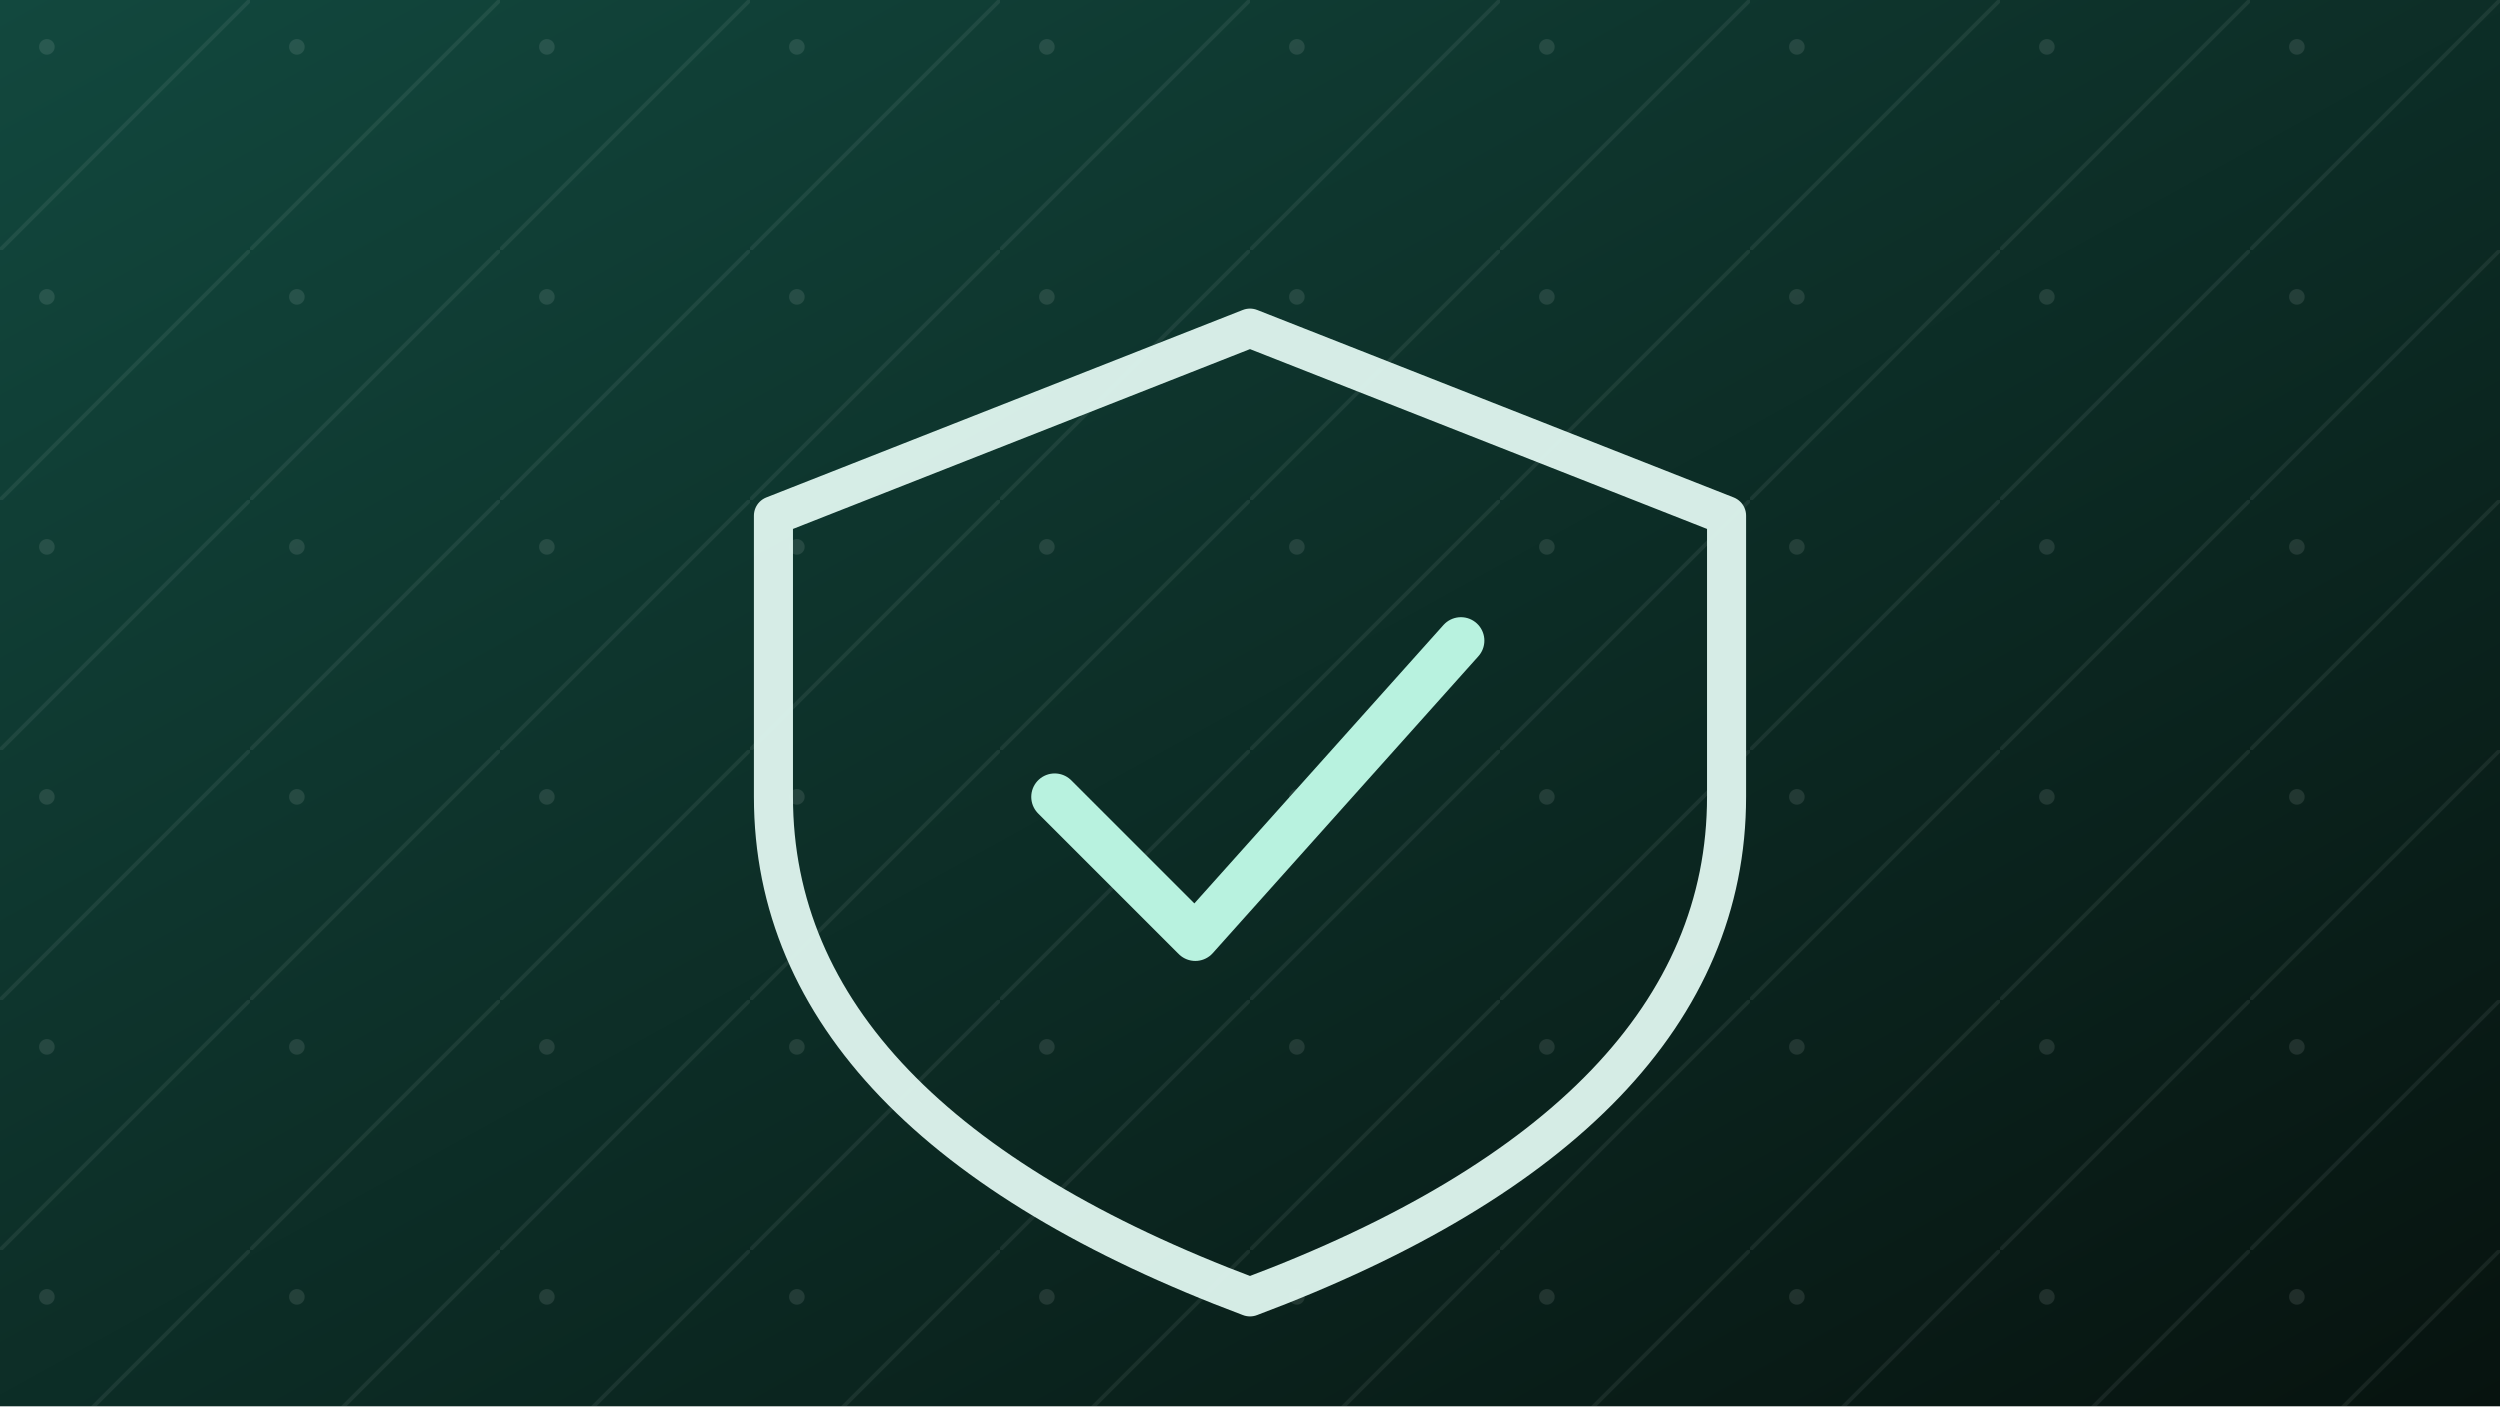
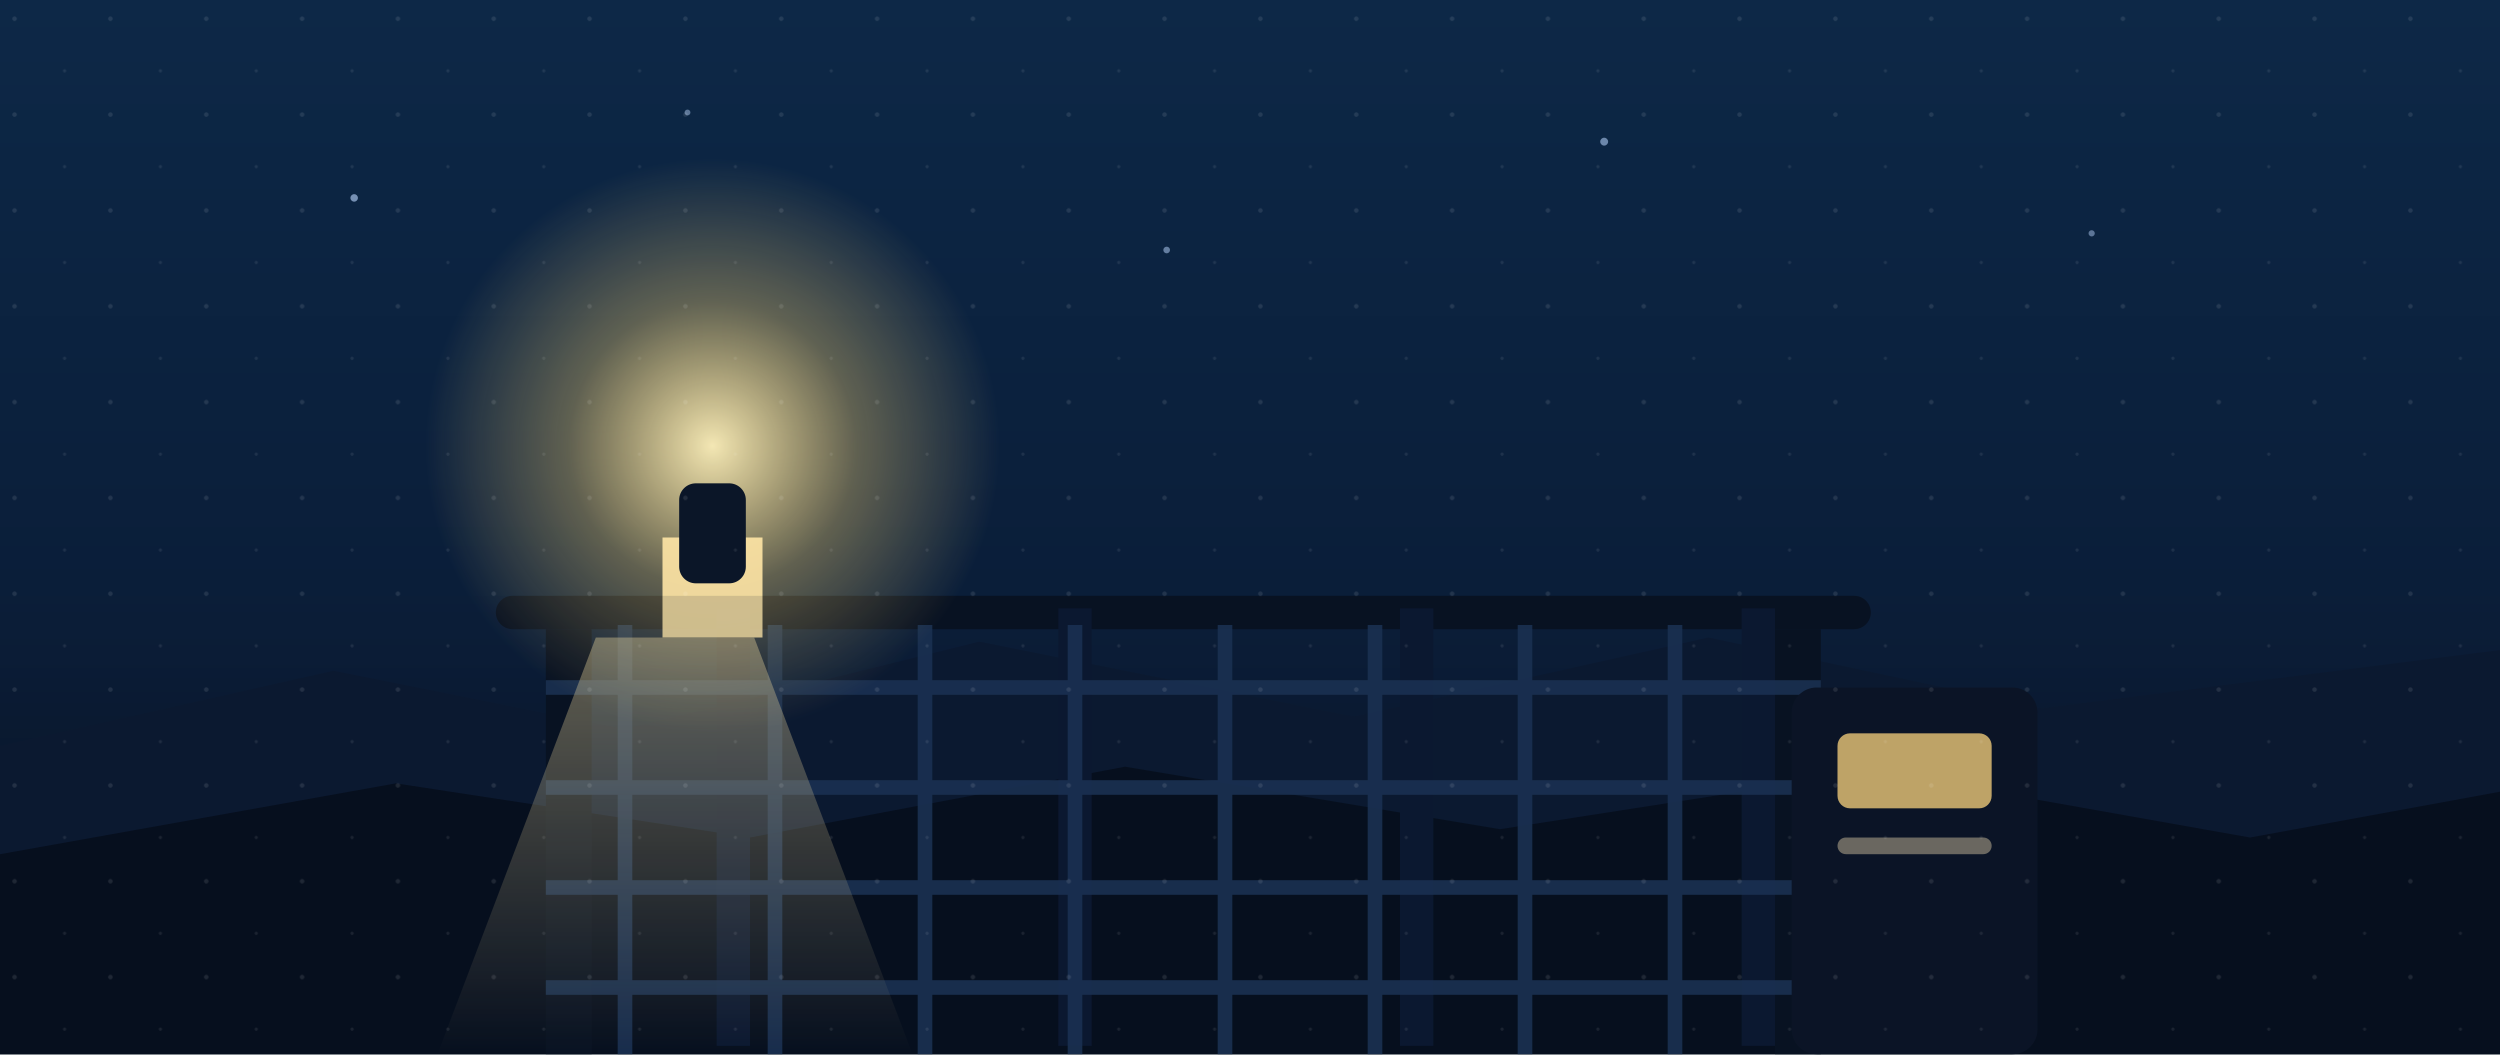
- <svg xmlns="http://www.w3.org/2000/svg" width="640" height="360" viewBox="0 0 640 360" aria-hidden="true" focusable="false">
+ <svg xmlns="http://www.w3.org/2000/svg" width="1200" height="506" viewBox="0 0 1200 506" aria-hidden="true" focusable="false">
  <defs>
-     <linearGradient id="bg" x1="0" y1="0" x2="1" y2="1">
-       <stop offset="0" stop-color="#12483e" />
-       <stop offset="1" stop-color="#07130f" />
+     <linearGradient id="sky" x1="0" y1="0" x2="0" y2="1">
+       <stop offset="0" stop-color="#0d2847" />
+       <stop offset=".6" stop-color="#0a1d38" />
+       <stop offset="1" stop-color="#040b17" />
    </linearGradient>
-     <pattern id="grid" width="64" height="64" patternUnits="userSpaceOnUse">
-       <path d="M0 64 64 0" stroke="#ffffff" stroke-opacity=".07" stroke-width="1" />
-       <circle cx="12" cy="12" r="2" fill="#ffffff" opacity=".10" />
+     <radialGradient id="lamp" cx=".5" cy=".5" r=".5">
+       <stop offset="0" stop-color="#fff1ba" stop-opacity=".95" />
+       <stop offset=".5" stop-color="#ffd977" stop-opacity=".35" />
+       <stop offset="1" stop-color="#ffd977" stop-opacity="0" />
+     </radialGradient>
+     <linearGradient id="cone" x1="0" y1="0" x2="0" y2="1">
+       <stop offset="0" stop-color="#ffe7a5" stop-opacity=".42" />
+       <stop offset="1" stop-color="#ffe7a5" stop-opacity="0" />
+     </linearGradient>
+     <pattern id="grain" width="46" height="46" patternUnits="userSpaceOnUse">
+       <circle cx="7" cy="9" r="1.1" fill="#ffffff" opacity=".1" />
+       <circle cx="31" cy="34" r=".8" fill="#ffffff" opacity=".08" />
    </pattern>
  </defs>
-   <rect width="640" height="360" fill="url(#bg)" />
-   <rect width="640" height="360" fill="url(#grid)" />
-   <path d="M320 84 198 132v72c0 55 42 98 122 128 80-30 122-73 122-128v-72z" fill="none" stroke="#dff6ef" stroke-width="10" stroke-linejoin="round" opacity=".95" />
-   <path d="m270 204 36 36 68-76" fill="none" stroke="#b8f2df" stroke-width="12" stroke-linecap="round" stroke-linejoin="round" />
+   <rect width="1200" height="506" fill="url(#sky)" />
+   <g fill="#bcd7ff">
+     <circle cx="170" cy="95" r="1.8" opacity=".6" />
+     <circle cx="330" cy="54" r="1.4" opacity=".45" />
+     <circle cx="560" cy="120" r="1.6" opacity=".5" />
+     <circle cx="770" cy="68" r="1.9" opacity=".55" />
+     <circle cx="1004" cy="112" r="1.5" opacity=".45" />
+   </g>
+   <path d="M0 358 160 322 300 350 470 308 650 344 820 306 980 340 1200 312V506H0Z" fill="#0a1830" />
+   <path d="M0 410 190 376 360 402 540 368 720 398 900 370 1080 402 1200 380V506H0Z" fill="#050d1b" />
+   <g fill="#07101f">
+     <rect x="238" y="286" width="660" height="16" rx="8" />
+     <rect x="262" y="302" width="22" height="204" />
+     <rect x="852" y="302" width="22" height="204" />
+   </g>
+   <path d="M352 292v210M516 292v210M680 292v210M844 292v210" stroke="#0a1730" stroke-width="16" />
+   <g stroke="#1c3355" stroke-width="7" opacity=".9">
+     <path d="M262 330h612M262 378h612M262 426h612M262 474h612" />
+     <path d="M300 300v206M372 300v206M444 300v206M516 300v206M588 300v206M660 300v206M732 300v206M804 300v206" />
+   </g>
+   <circle cx="342" cy="214" r="138" fill="url(#lamp)" />
+   <path d="M318 258h48v48h-48z" fill="#ffe6a5" opacity=".9" />
+   <path d="M286 306 210 506H438L362 306Z" fill="url(#cone)" />
+   <rect x="326" y="232" width="32" height="48" rx="8" fill="#0b1628" />
+   <rect x="860" y="330" width="118" height="176" rx="12" fill="#0a1324" />
+   <rect x="882" y="352" width="74" height="36" rx="6" fill="#ffd57d" opacity=".85" />
+   <rect x="882" y="402" width="74" height="8" rx="4" fill="#ffe9b9" opacity=".45" />
+   <rect y="286" width="1200" height="220" fill="#0d1c36" opacity=".14" />
+   <rect width="1200" height="506" fill="url(#grain)" />
</svg>
